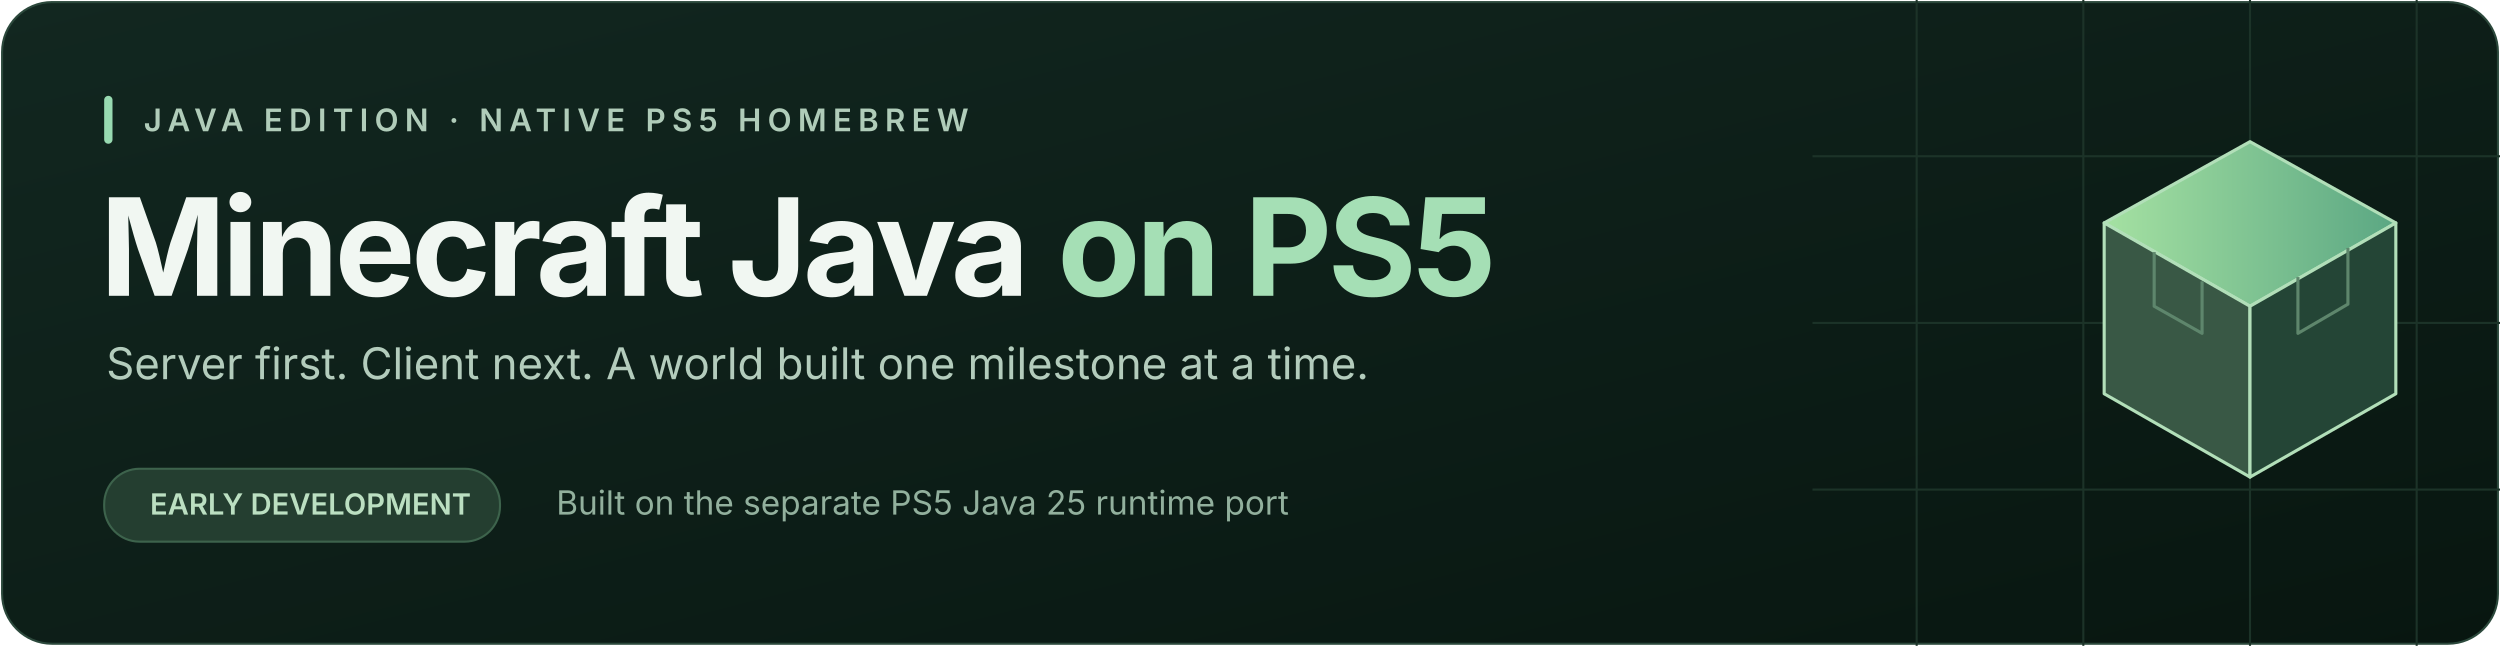
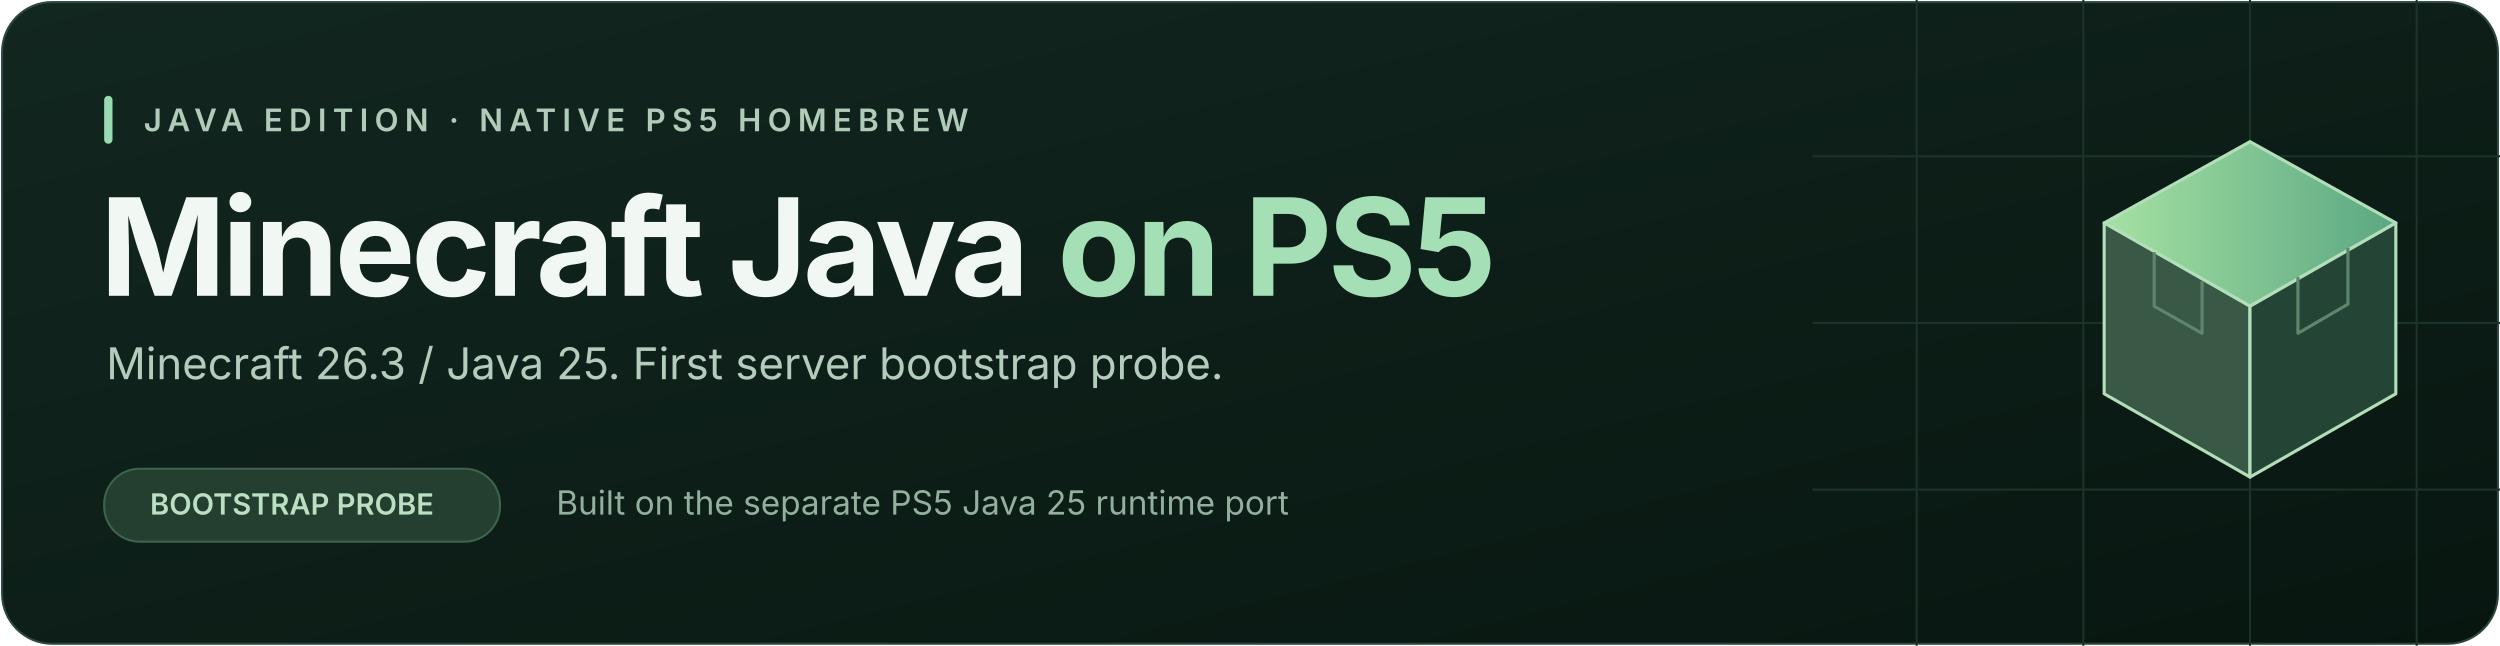
<svg xmlns="http://www.w3.org/2000/svg" width="1200" height="310" viewBox="0 0 1200 310" role="img" aria-labelledby="title description">
  <defs>
    <linearGradient id="background" x2="1" y2="1">
      <stop stop-color="#122720" />
      <stop offset="1" stop-color="#081610" />
    </linearGradient>
    <linearGradient id="grass">
      <stop stop-color="#a5e1a2" />
      <stop offset="1" stop-color="#5ba783" />
    </linearGradient>
  </defs>
  <rect x="1" y="1" width="1198" height="308" rx="24" fill="url(#background)" stroke="#2b483b" />
  <path d="M920 0v310M1000 0v310M1080 0v310M1160 0v310M870 75h330M870 155h330M870 235h330" stroke="#1c3328" />
  <g stroke="#b2dfb9" stroke-width="1.5" stroke-linejoin="round">
    <path d="M1010 107l70-39 70 39-70 40z" fill="url(#grass)" />
    <path d="M1010 107l70 40v82l-70-40z" fill="#395845" />
    <path d="M1080 147l70-40v82l-70 40z" fill="#244536" />
    <path d="M1034 121v26l23 13v-25M1103 133v27l24-14v-27" fill="none" stroke="#5e866c" />
  </g>
  <rect x="50" y="46" width="4" height="23" rx="2" fill="#98dab1" />
  <g font-family="Inter,Segoe UI,Arial,sans-serif">
    <text x="69" y="63" font-size="15" font-weight="600" letter-spacing="3" fill="#b0ccb9">JAVA EDITION · NATIVE PS5 HOMEBREW</text>
    <text x="48" y="142" font-size="65" font-weight="700" letter-spacing="-2" fill="#f1f7f2">Minecraft Java <tspan fill="#a5dfb5">on PS5</tspan>
    </text>
-     <text x="51" y="182" font-size="21" fill="#b3ccbc">Server first. Client next. A world built one milestone at a time.</text>
+     <text x="51" y="182" font-size="21" fill="#b3ccbc">Minecraft 26.3 / Java 25. First server bootstrap probe.</text>
    <rect x="50" y="225" width="190" height="35" rx="17" fill="#243e30" stroke="#3d634c" />
-     <text x="72" y="247" font-size="14" font-weight="600" fill="#bbdfc1">EARLY DEVELOPMENT</text>
+     <text x="72" y="247" font-size="14" font-weight="600" fill="#bbdfc1">BOOTSTRAP PROBE</text>
    <text x="267" y="247" font-size="16" fill="#92b09d">Built on the separate PS5 Java 25 runtime port</text>
  </g>
</svg>
